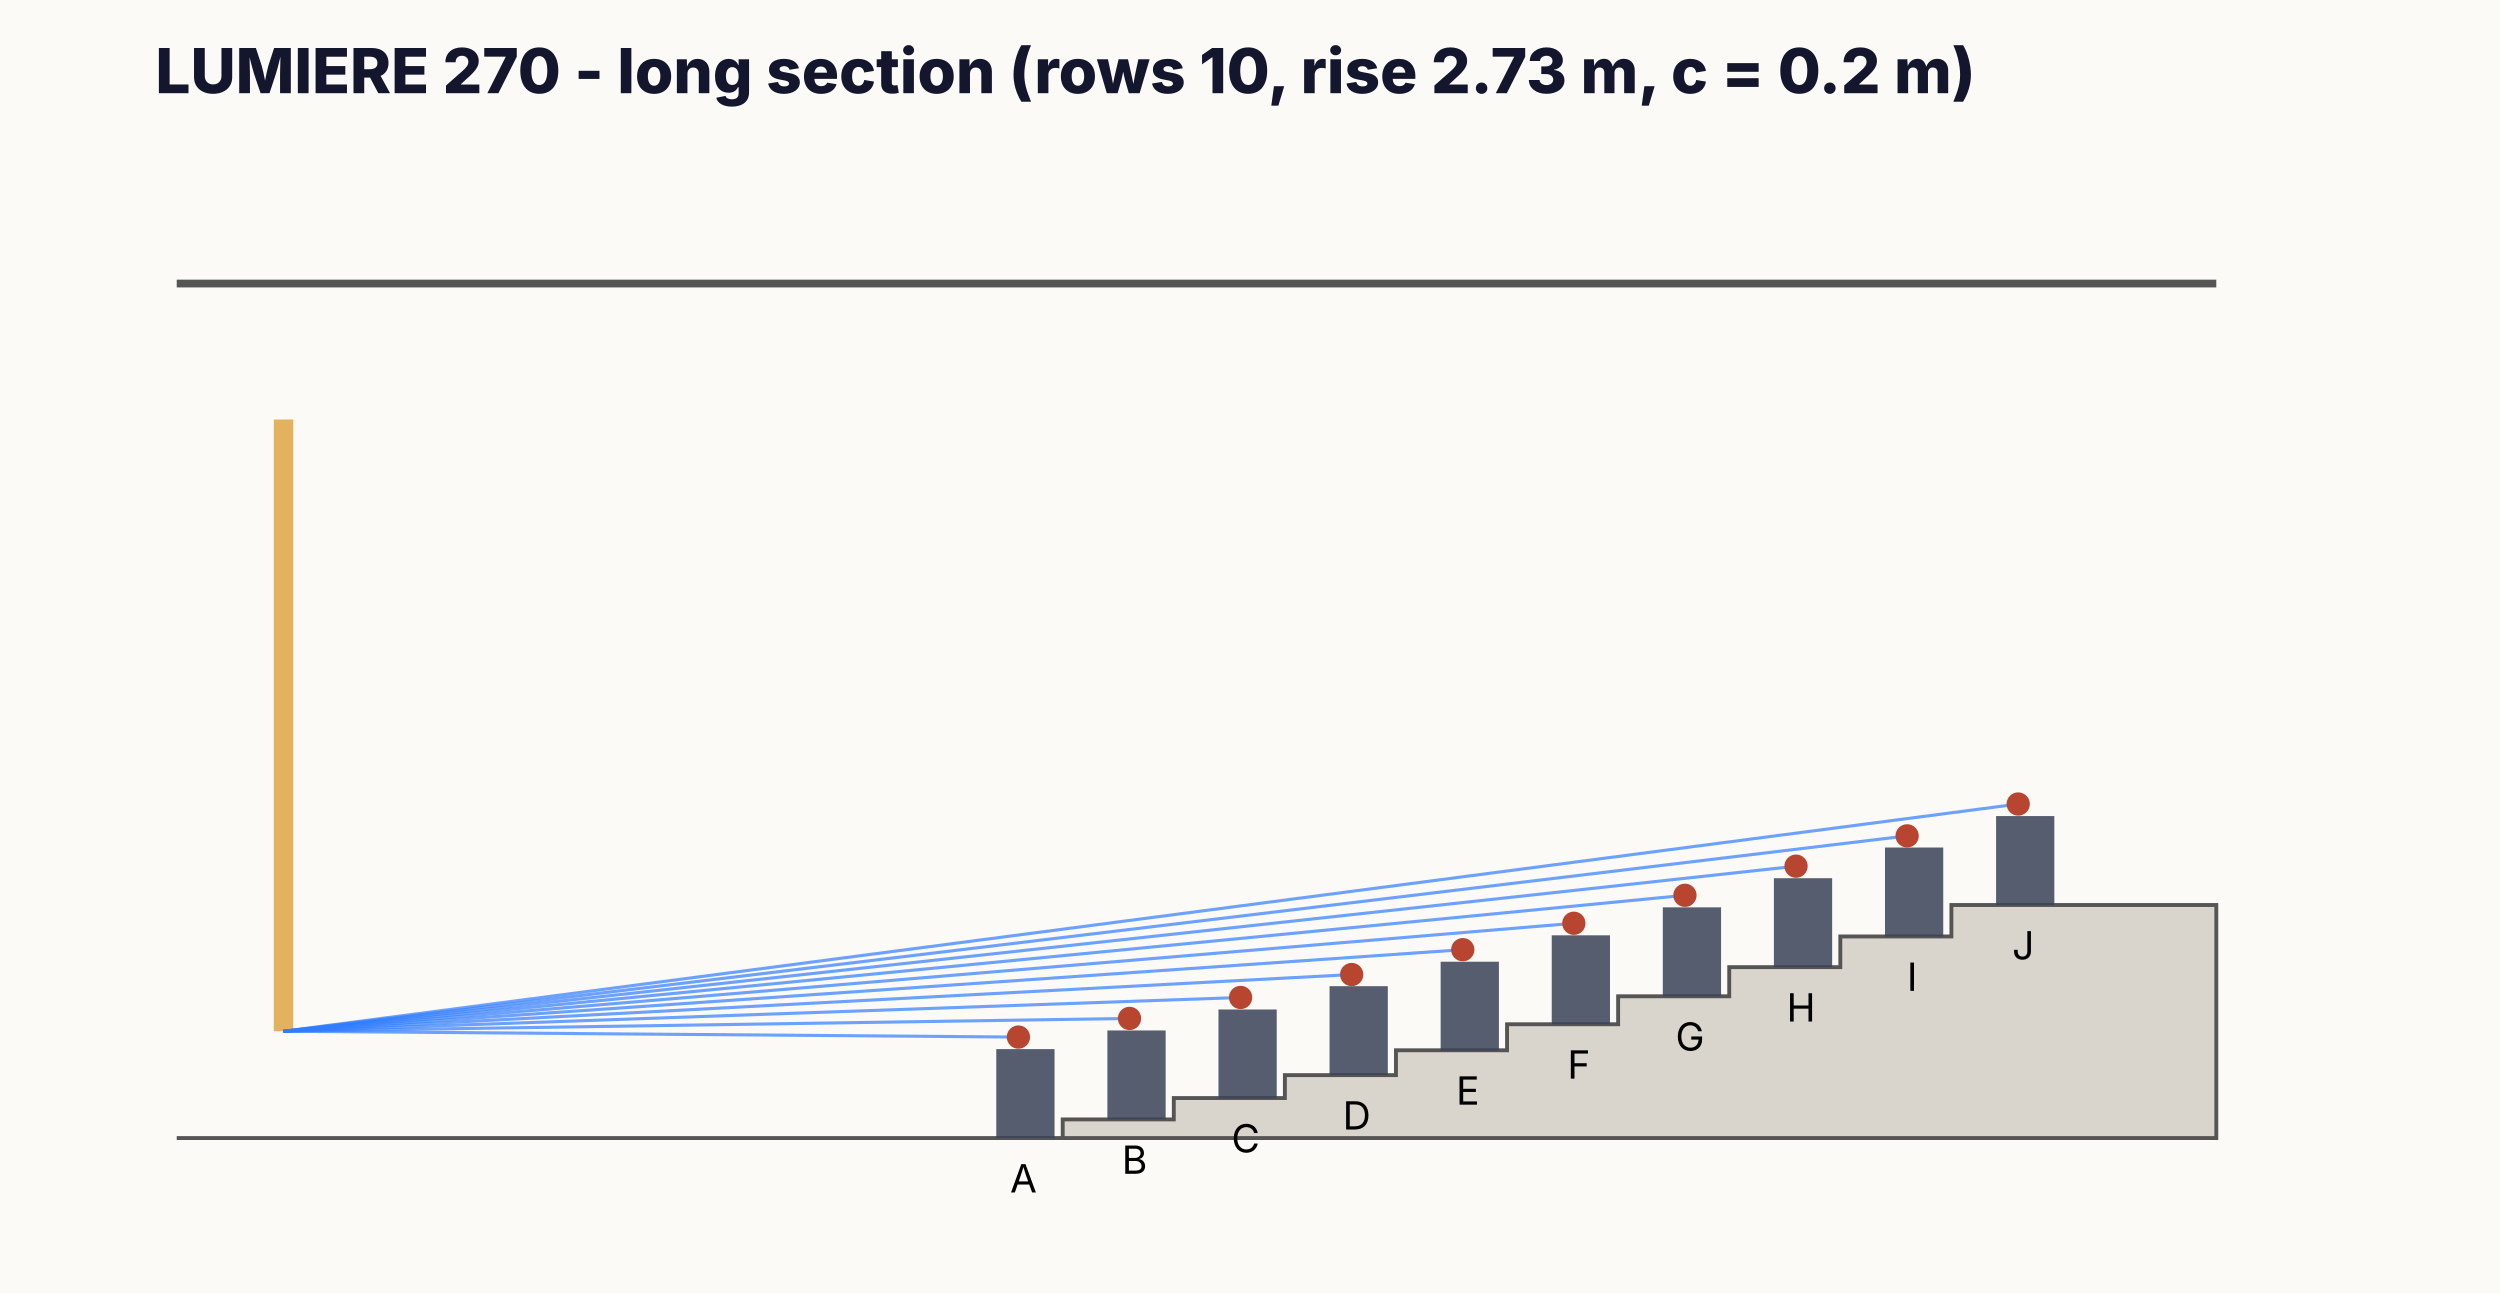
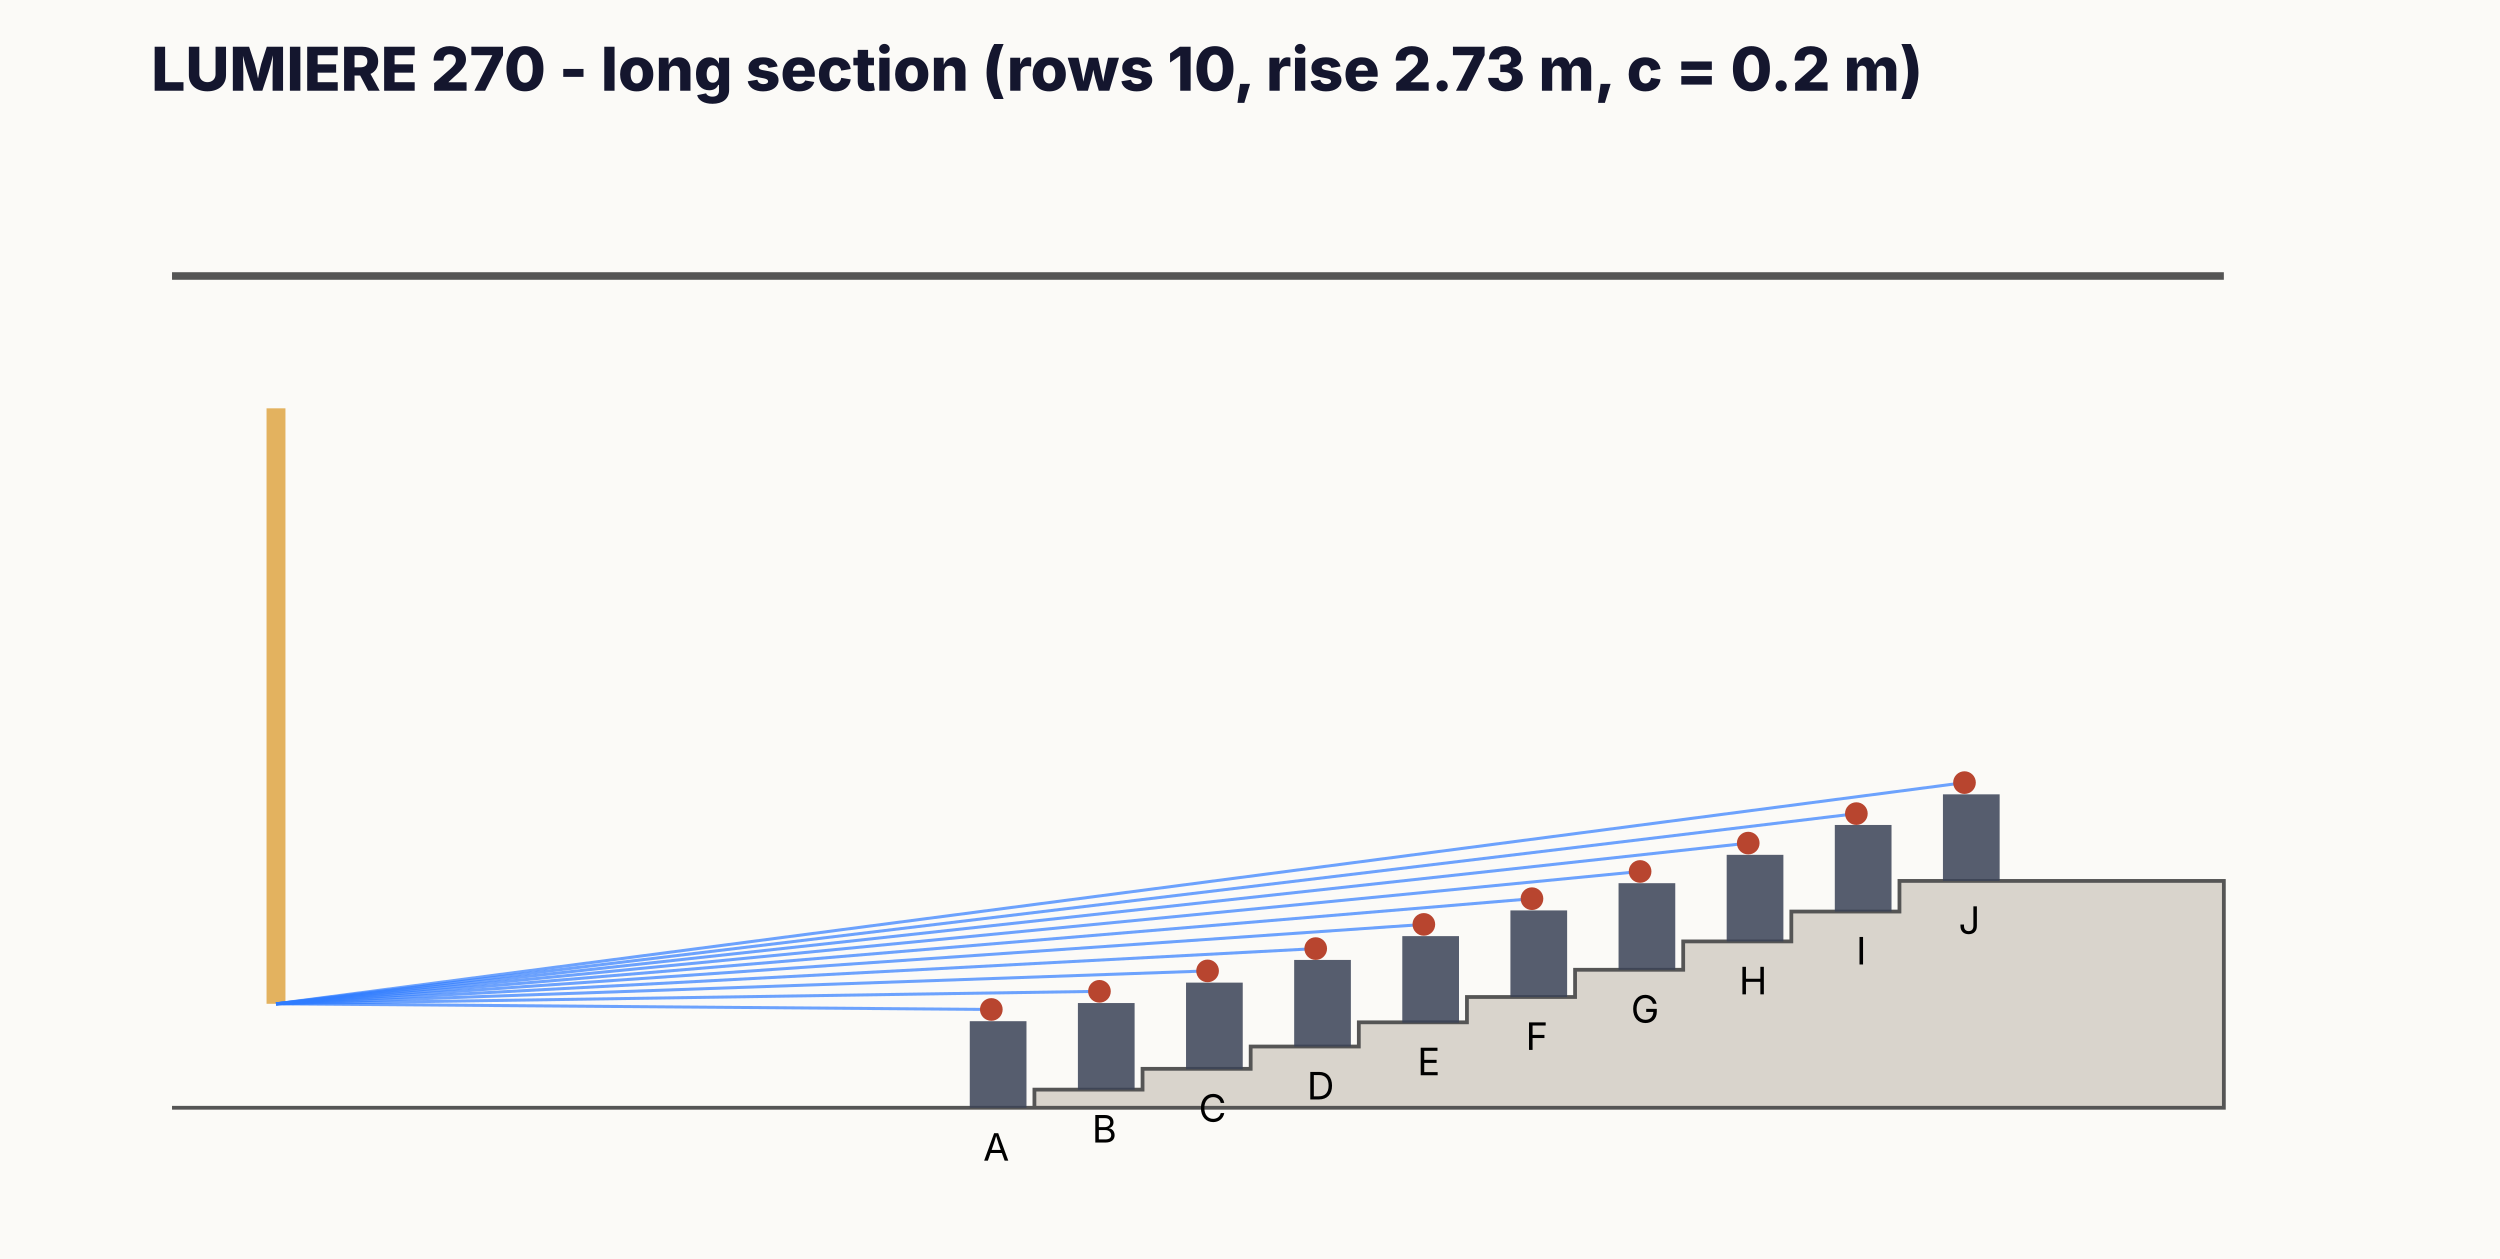
- <svg xmlns="http://www.w3.org/2000/svg" width="643.64" height="333" viewBox="0 0 643.64 333">
+ <svg xmlns="http://www.w3.org/2000/svg" width="661.24" height="333" viewBox="0 0 661.24 333">
  <rect width="100%" height="100%" fill="#fbfaf7" />
  <text x="40" y="24" font-family="Inter, Arial" font-size="16" font-weight="800" fill="#14162e">LUMIERE 270 - long section (rows 10, rise 2.73 m, c = 0.2 m)</text>
-   <polygon points="45.5,293.0 45.5,293.0 45.5,293.0 273.6,293.0 273.6,288.2 302.2,288.2 302.2,282.7 330.8,282.7 330.8,276.8 359.4,276.8 359.4,270.4 388.0,270.4 388.0,263.7 416.6,263.7 416.6,256.5 445.2,256.5 445.2,249.0 473.8,249.0 473.8,241.1 502.4,241.1 502.4,233.0 570.6,233.0 570.6,293.0" fill="#d9d4cc" stroke="#555" />
+   <polygon points="45.5,293.0 45.5,293.0 45.5,293.0 273.6,293.0 273.6,288.2 302.2,288.2 302.2,282.7 330.8,282.7 330.8,276.8 359.4,276.8 359.4,270.4 388.0,270.4 388.0,263.7 416.6,263.7 416.6,256.5 445.2,256.5 445.2,249.0 473.8,249.0 473.8,241.1 502.4,241.1 502.4,233.0 588.2,233.0 588.2,293.0" fill="#d9d4cc" stroke="#555" />
  <line x1="73.0" y1="265.5" x2="73.0" y2="108.0" stroke="#e3b25f" stroke-width="5" />
-   <line x1="45.5" y1="73.0" x2="570.6" y2="73.0" stroke="#555" stroke-width="2" />
+   <line x1="45.5" y1="73.0" x2="588.2" y2="73.0" stroke="#555" stroke-width="2" />
  <line x1="262.2" y1="267.0" x2="73.0" y2="265.5" stroke="#2f7cff" stroke-width="0.8" opacity="0.7" />
  <rect x="256.5" y="270.1" width="15.0" height="22.9" fill="#3a4256" opacity="0.85" />
  <circle cx="262.2" cy="267.0" r="3" fill="#b8452f" />
  <text x="263.5" y="307" font-family="Inter, Arial" font-size="10" text-anchor="middle">A</text>
  <line x1="290.8" y1="262.2" x2="73.0" y2="265.5" stroke="#2f7cff" stroke-width="0.8" opacity="0.7" />
  <rect x="285.1" y="265.3" width="15.0" height="22.9" fill="#3a4256" opacity="0.85" />
  <circle cx="290.8" cy="262.2" r="3" fill="#b8452f" />
  <text x="292.1" y="302.2" font-family="Inter, Arial" font-size="10" text-anchor="middle">B</text>
  <line x1="319.4" y1="256.8" x2="73.0" y2="265.5" stroke="#2f7cff" stroke-width="0.8" opacity="0.7" />
  <rect x="313.7" y="259.9" width="15.0" height="22.9" fill="#3a4256" opacity="0.85" />
  <circle cx="319.4" cy="256.8" r="3" fill="#b8452f" />
  <text x="320.7" y="296.7" font-family="Inter, Arial" font-size="10" text-anchor="middle">C</text>
  <line x1="348.0" y1="250.9" x2="73.0" y2="265.5" stroke="#2f7cff" stroke-width="0.8" opacity="0.7" />
  <rect x="342.3" y="253.9" width="15.0" height="22.9" fill="#3a4256" opacity="0.85" />
  <circle cx="348.0" cy="250.9" r="3" fill="#b8452f" />
  <text x="349.3" y="290.8" font-family="Inter, Arial" font-size="10" text-anchor="middle">D</text>
  <line x1="376.6" y1="244.5" x2="73.0" y2="265.5" stroke="#2f7cff" stroke-width="0.8" opacity="0.7" />
  <rect x="370.9" y="247.6" width="15.0" height="22.9" fill="#3a4256" opacity="0.85" />
  <circle cx="376.6" cy="244.5" r="3" fill="#b8452f" />
  <text x="377.9" y="284.4" font-family="Inter, Arial" font-size="10" text-anchor="middle">E</text>
  <line x1="405.2" y1="237.7" x2="73.0" y2="265.5" stroke="#2f7cff" stroke-width="0.8" opacity="0.7" />
  <rect x="399.5" y="240.8" width="15.0" height="22.9" fill="#3a4256" opacity="0.85" />
  <circle cx="405.2" cy="237.7" r="3" fill="#b8452f" />
  <text x="406.5" y="277.7" font-family="Inter, Arial" font-size="10" text-anchor="middle">F</text>
  <line x1="433.8" y1="230.5" x2="73.0" y2="265.5" stroke="#2f7cff" stroke-width="0.8" opacity="0.7" />
  <rect x="428.1" y="233.6" width="15.0" height="22.9" fill="#3a4256" opacity="0.85" />
  <circle cx="433.8" cy="230.5" r="3" fill="#b8452f" />
  <text x="435.1" y="270.5" font-family="Inter, Arial" font-size="10" text-anchor="middle">G</text>
  <line x1="462.4" y1="223.0" x2="73.0" y2="265.5" stroke="#2f7cff" stroke-width="0.8" opacity="0.7" />
  <rect x="456.7" y="226.1" width="15.0" height="22.9" fill="#3a4256" opacity="0.85" />
  <circle cx="462.4" cy="223.0" r="3" fill="#b8452f" />
  <text x="463.7" y="263" font-family="Inter, Arial" font-size="10" text-anchor="middle">H</text>
  <line x1="491.0" y1="215.2" x2="73.0" y2="265.5" stroke="#2f7cff" stroke-width="0.8" opacity="0.7" />
  <rect x="485.3" y="218.2" width="15.0" height="22.9" fill="#3a4256" opacity="0.85" />
  <circle cx="491.0" cy="215.2" r="3" fill="#b8452f" />
  <text x="492.3" y="255.1" font-family="Inter, Arial" font-size="10" text-anchor="middle">I</text>
  <line x1="519.6" y1="207.0" x2="73.0" y2="265.5" stroke="#2f7cff" stroke-width="0.8" opacity="0.7" />
  <rect x="513.9" y="210.1" width="15.0" height="22.9" fill="#3a4256" opacity="0.85" />
  <circle cx="519.6" cy="207.0" r="3" fill="#b8452f" />
  <text x="520.9" y="247" font-family="Inter, Arial" font-size="10" text-anchor="middle">J</text>
</svg>
